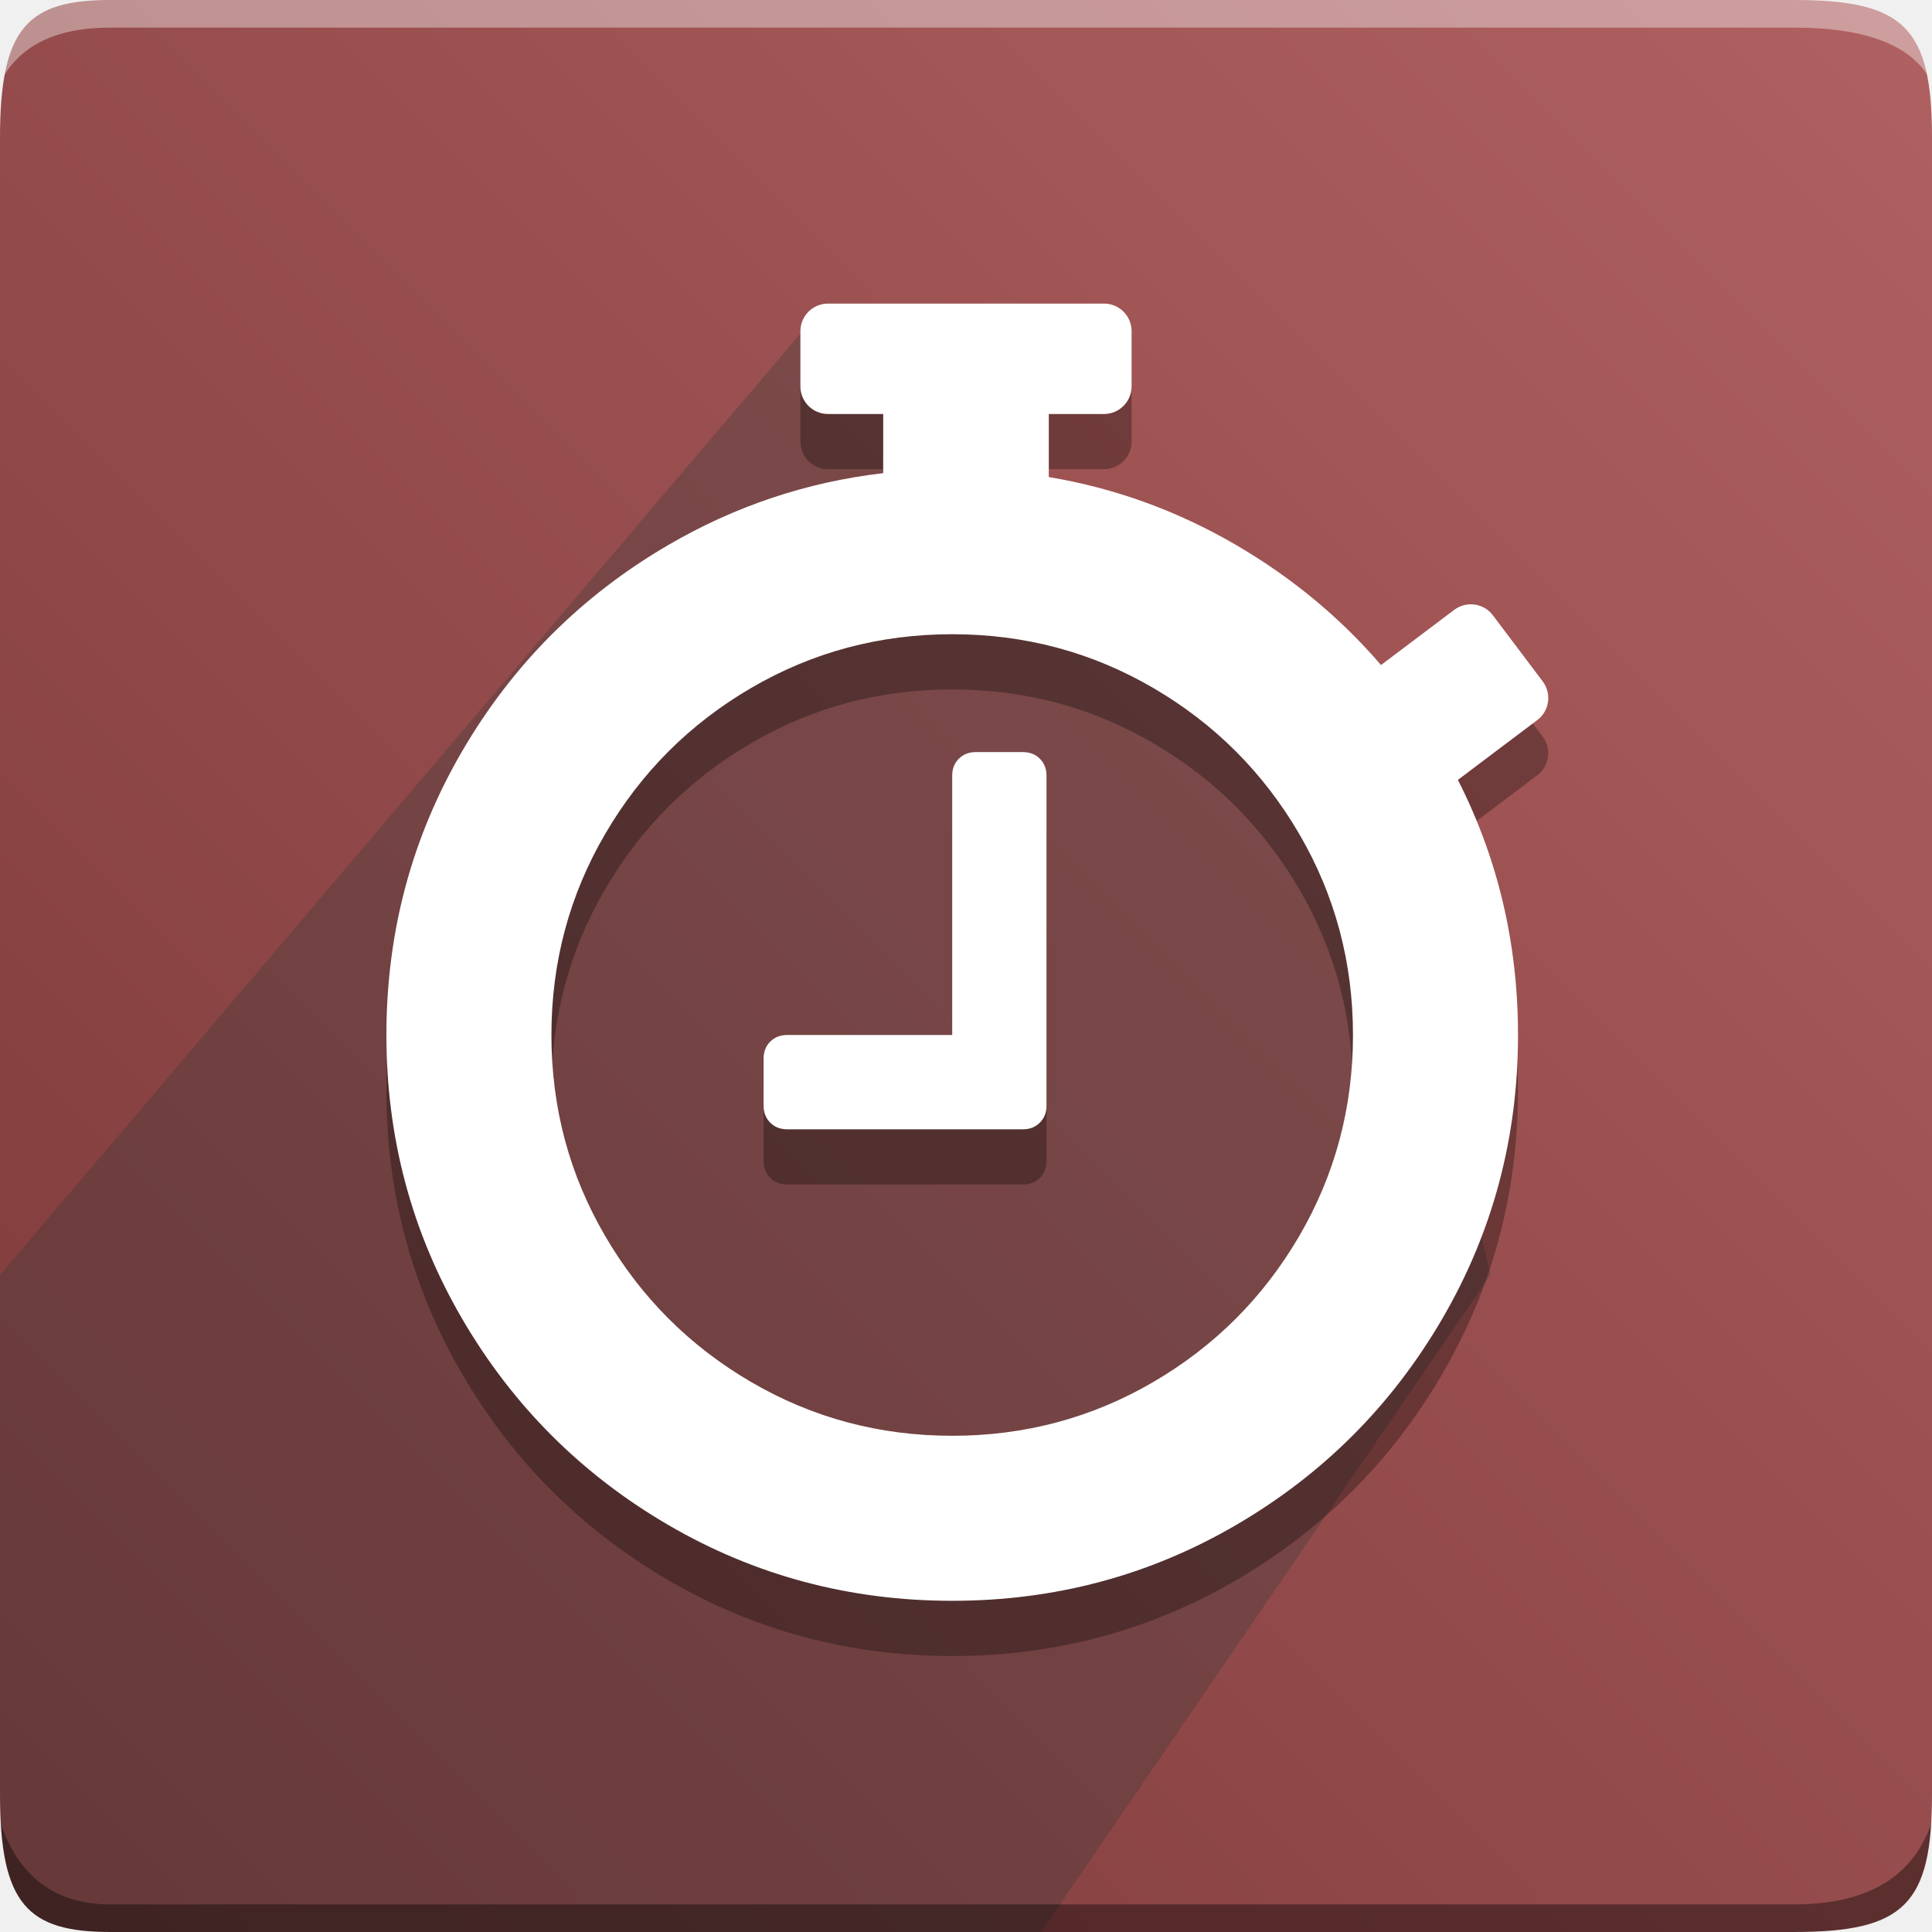
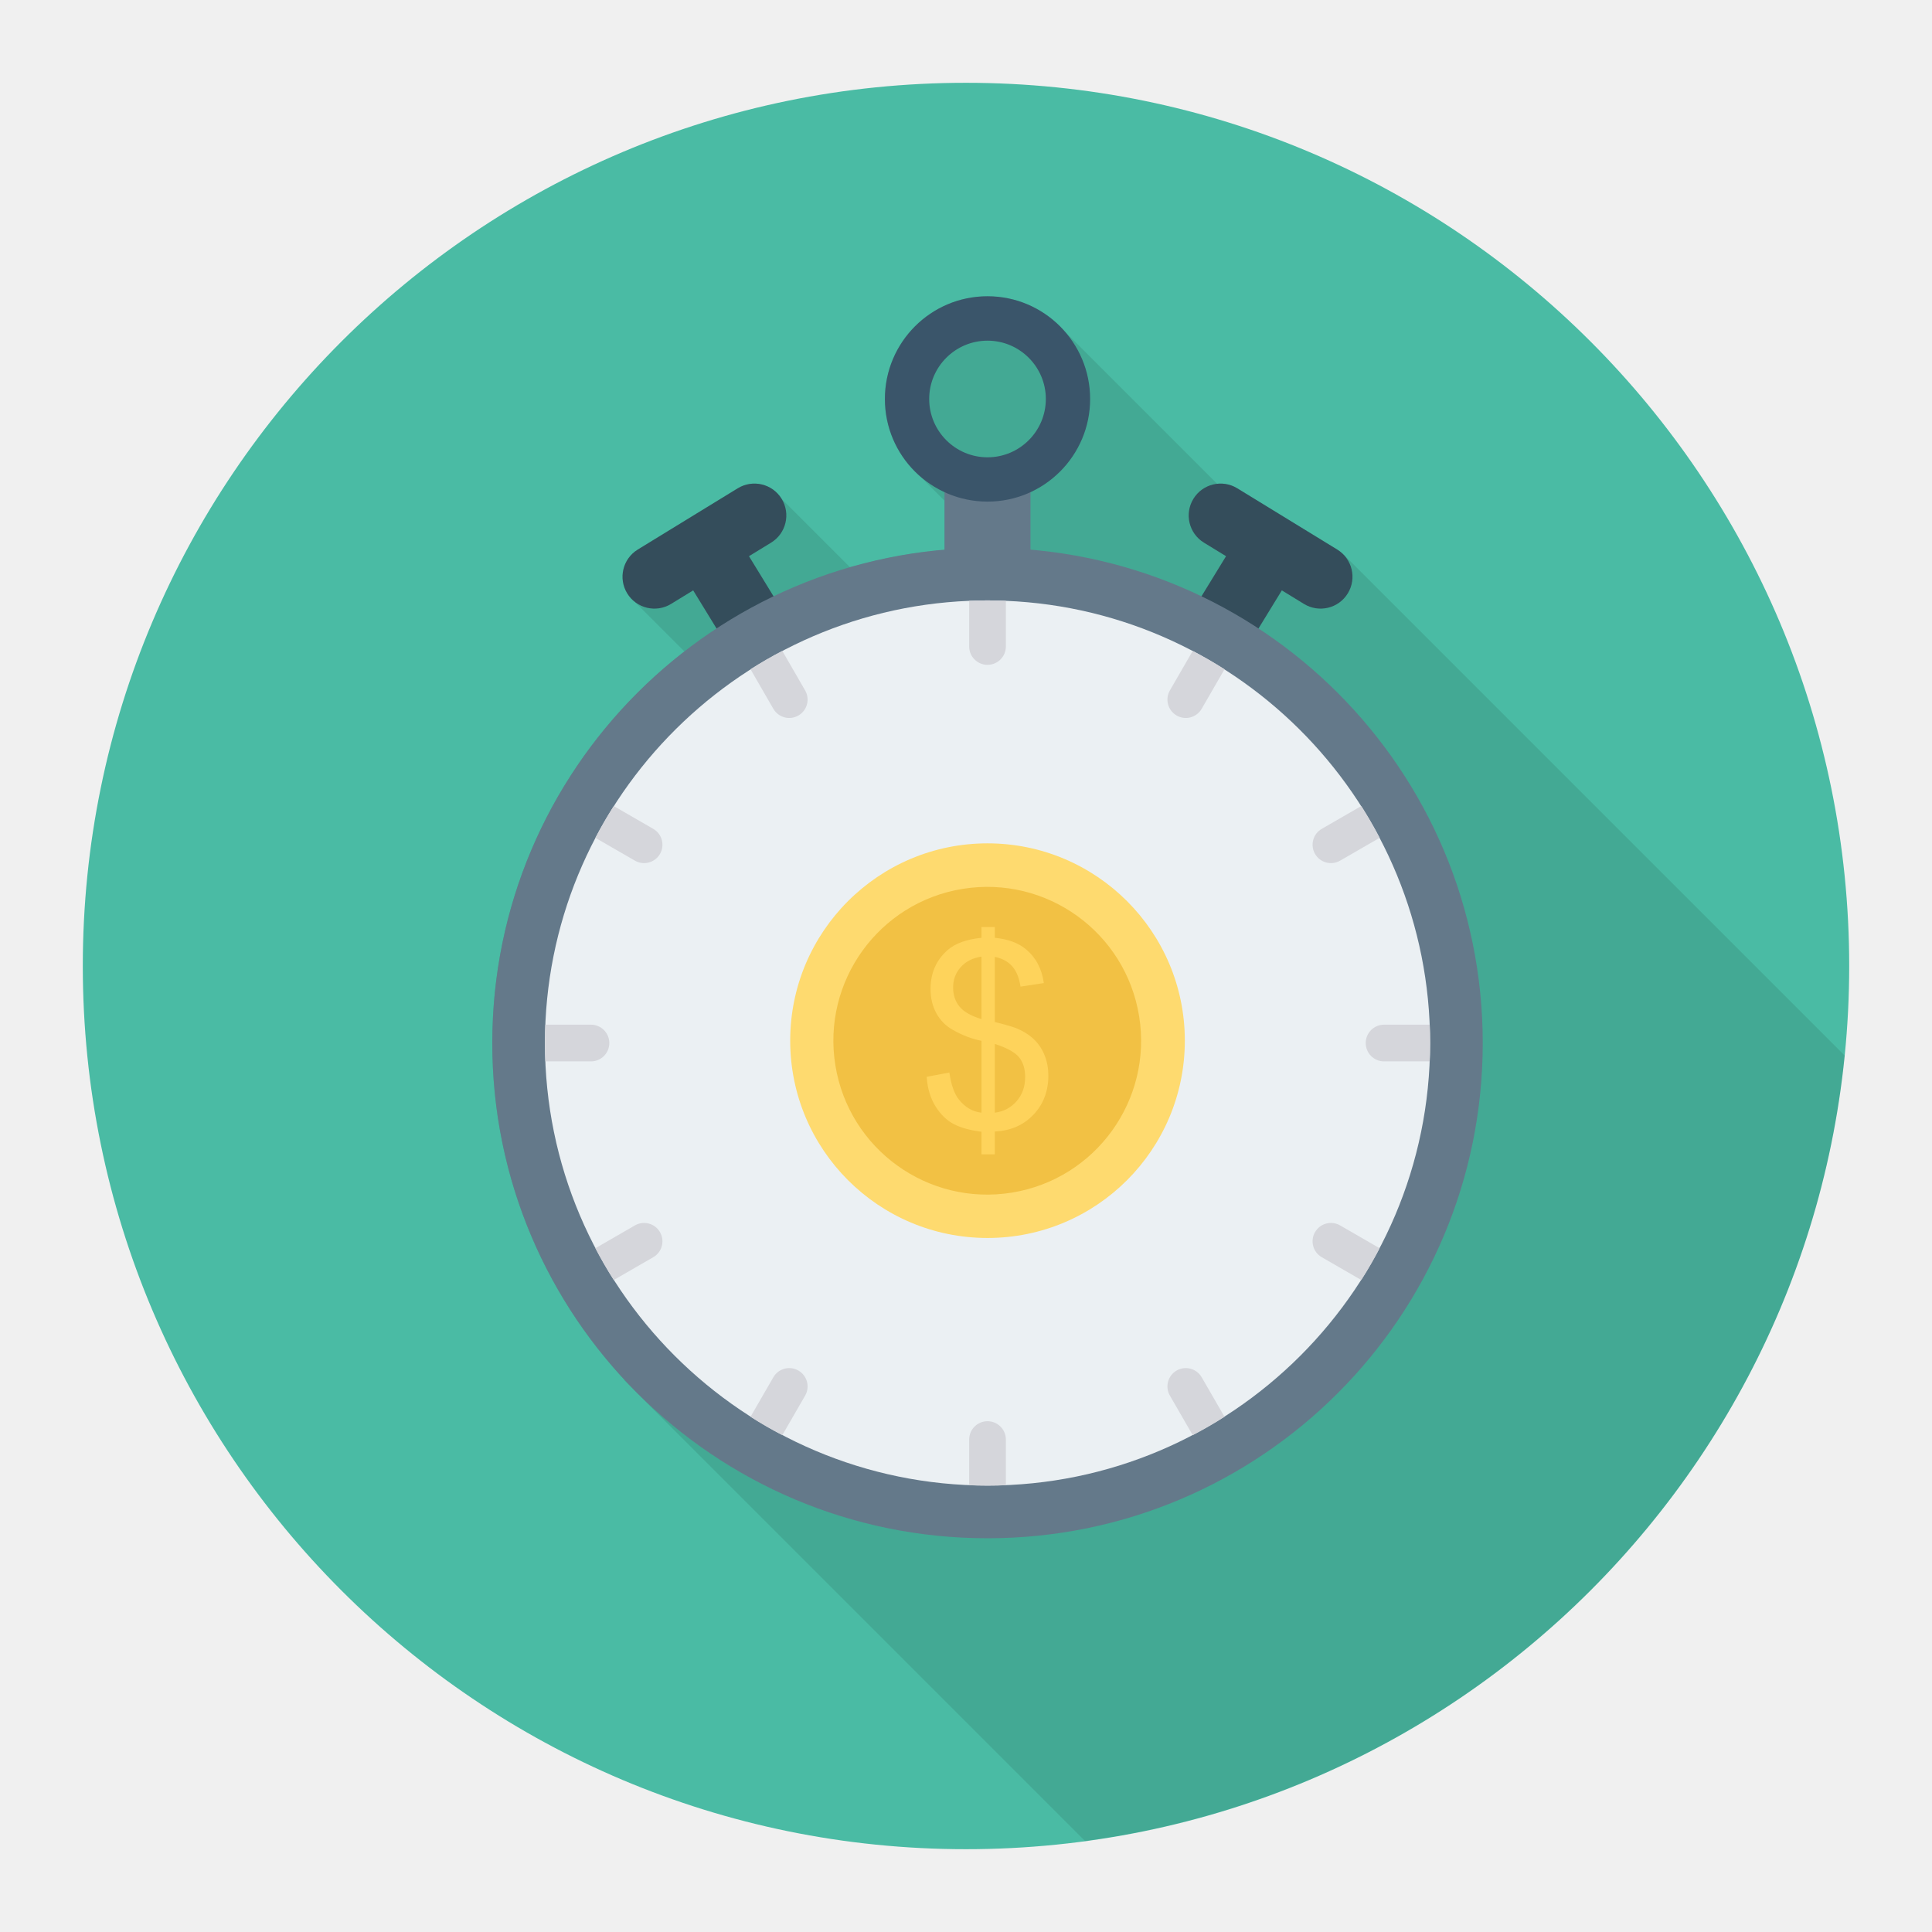
- <svg xmlns="http://www.w3.org/2000/svg" xmlns:xlink="http://www.w3.org/1999/xlink" width="70" height="70" viewBox="0 0 70 70">
-   <defs>
-     <path id="icon-a" d="M4,5.35309892e-14 C36.416,9.87060235e-15 58.084,-3.97961823e-14 65,5.07020818e-14 C69,6.733808e-14 70,1 70,5 C70,43.049 70,62.424 70,65 C70,69 69,70 65,70 C61,70 9,70 4,70 C1,70 7.10542736e-15,69 7.10542736e-15,65 C7.25721566e-15,62.468 3.83358709e-14,41.801 3.60818146e-14,5 C-1.13686838e-13,1 1,5.75716207e-14 4,5.35309892e-14 Z" />
-     <linearGradient id="icon-c" x1="100%" x2="0%" y1="0%" y2="100%">
-       <stop offset="0%" stop-color="#B06161" />
-       <stop offset="45.785%" stop-color="#984E4E" />
-       <stop offset="100%" stop-color="#7C3838" />
-     </linearGradient>
-   </defs>
-   <g fill="none" fill-rule="evenodd">
-     <mask id="icon-b" fill="#fff">
-       <use xlink:href="#icon-a" />
-     </mask>
-     <g mask="url(#icon-b)">
-       <rect width="70" height="70" fill="url(#icon-c)" />
-       <path fill="#FFF" fill-opacity=".383" d="M4,1.8 L65,1.8 C67.667,1.8 69.333,1.133 70,-0.2 C70,2.467 70,3.467 70,2.8 L1.10547097e-14,2.8 C-1.65952376e-14,3.467 -2.9161925e-14,2.467 -2.66453526e-14,-0.2 C0.667,1.133 2,1.8 4,1.8 Z" transform="matrix(1 0 0 -1 0 2.8)" />
-       <path fill="#393939" d="M4,59 C2,59 -7.10542736e-15,58.852 0,54.86 L0,35.193 L29.922,0 L35,0 L35,11.386 L49,13.456 L54,35.193 L37.721,59 L4,59 Z" opacity=".324" transform="translate(0 11)" />
-       <path fill="#000" fill-opacity=".383" d="M4,4 L65,4 C67.667,4 69.333,3 70,1 C70,3.667 70,5 70,5 L1.77635684e-15,5 C1.77635684e-15,5 1.77635684e-15,3.667 1.77635684e-15,1 C0.667,3 2,4 4,4 Z" transform="translate(0 65)" />
-       <path fill="#000" d="M37.917,30.104 L37.917,42.062 C37.917,42.312 37.837,42.516 37.676,42.676 C37.516,42.837 37.312,42.917 37.062,42.917 L28.521,42.917 C28.272,42.917 28.067,42.837 27.907,42.676 C27.747,42.516 27.667,42.312 27.667,42.062 L27.667,40.354 C27.667,40.105 27.747,39.9 27.907,39.74 C28.067,39.58 28.272,39.5 28.521,39.5 L34.5,39.5 L34.5,30.104 C34.5,29.855 34.58,29.65 34.74,29.49 C34.9,29.33 35.105,29.25 35.354,29.25 L37.062,29.25 C37.312,29.25 37.516,29.33 37.676,29.49 C37.837,29.65 37.917,29.855 37.917,30.104 Z M49.021,39.5 C49.021,36.866 48.371,34.437 47.072,32.213 C45.773,29.988 44.012,28.227 41.787,26.928 C39.563,25.629 37.134,24.979 34.5,24.979 C31.866,24.979 29.437,25.629 27.213,26.928 C24.988,28.227 23.227,29.988 21.928,32.213 C20.629,34.437 19.979,36.866 19.979,39.5 C19.979,42.134 20.629,44.563 21.928,46.787 C23.227,49.012 24.988,50.773 27.213,52.072 C29.437,53.371 31.866,54.021 34.5,54.021 C37.134,54.021 39.563,53.371 41.787,52.072 C44.012,50.773 45.773,49.012 47.072,46.787 C48.371,44.563 49.021,42.134 49.021,39.5 Z M50.037,26.095 L52.69,24.096 C53.131,23.764 53.758,23.852 54.09,24.293 L55.896,26.689 C56.228,27.13 56.14,27.757 55.699,28.089 L52.822,30.257 C54.274,33.109 55,36.19 55,39.5 C55,43.219 54.084,46.649 52.251,49.79 C50.418,52.931 47.931,55.418 44.79,57.251 C41.649,59.084 38.219,60 34.5,60 C30.781,60 27.351,59.084 24.21,57.251 C21.069,55.418 18.582,52.931 16.749,49.79 C14.916,46.649 14,43.219 14,39.5 C14,35.781 14.916,32.351 16.749,29.21 C18.582,26.069 21.069,23.582 24.21,21.749 C26.634,20.335 29.231,19.466 32,19.143 L32,17 L30,17 C29.448,17 29,16.552 29,16 L29,14 C29,13.448 29.448,13 30,13 L40,13 C40.552,13 41,13.448 41,14 L41,16 C41,16.552 40.552,17 40,17 L38,17 L38,19.285 C40.396,19.685 42.66,20.506 44.79,21.749 C46.809,22.928 48.558,24.376 50.037,26.095 Z" opacity=".3" />
-       <path fill="#FFF" d="M37.917,28.104 L37.917,40.062 C37.917,40.312 37.837,40.516 37.676,40.676 C37.516,40.837 37.312,40.917 37.062,40.917 L28.521,40.917 C28.272,40.917 28.067,40.837 27.907,40.676 C27.747,40.516 27.667,40.312 27.667,40.062 L27.667,38.354 C27.667,38.105 27.747,37.9 27.907,37.74 C28.067,37.58 28.272,37.5 28.521,37.5 L34.5,37.5 L34.5,28.104 C34.5,27.855 34.58,27.65 34.74,27.49 C34.9,27.33 35.105,27.25 35.354,27.25 L37.062,27.25 C37.312,27.25 37.516,27.33 37.676,27.49 C37.837,27.65 37.917,27.855 37.917,28.104 Z M49.021,37.5 C49.021,34.866 48.371,32.437 47.072,30.213 C45.773,27.988 44.012,26.227 41.787,24.928 C39.563,23.629 37.134,22.979 34.5,22.979 C31.866,22.979 29.437,23.629 27.213,24.928 C24.988,26.227 23.227,27.988 21.928,30.213 C20.629,32.437 19.979,34.866 19.979,37.5 C19.979,40.134 20.629,42.563 21.928,44.787 C23.227,47.012 24.988,48.773 27.213,50.072 C29.437,51.371 31.866,52.021 34.5,52.021 C37.134,52.021 39.563,51.371 41.787,50.072 C44.012,48.773 45.773,47.012 47.072,44.787 C48.371,42.563 49.021,40.134 49.021,37.5 Z M50.037,24.095 L52.69,22.096 C53.131,21.764 53.758,21.852 54.09,22.293 L55.896,24.689 C56.228,25.13 56.14,25.757 55.699,26.089 L52.822,28.257 C54.274,31.109 55,34.19 55,37.5 C55,41.219 54.084,44.649 52.251,47.79 C50.418,50.931 47.931,53.418 44.79,55.251 C41.649,57.084 38.219,58 34.5,58 C30.781,58 27.351,57.084 24.21,55.251 C21.069,53.418 18.582,50.931 16.749,47.79 C14.916,44.649 14,41.219 14,37.5 C14,33.781 14.916,30.351 16.749,27.21 C18.582,24.069 21.069,21.582 24.21,19.749 C26.634,18.335 29.231,17.466 32,17.143 L32,15 L30,15 C29.448,15 29,14.552 29,14 L29,12 C29,11.448 29.448,11 30,11 L40,11 C40.552,11 41,11.448 41,12 L41,14 C41,14.552 40.552,15 40,15 L38,15 L38,17.285 C40.396,17.685 42.66,18.506 44.79,19.749 C46.809,20.928 48.558,22.376 50.037,24.095 Z" />
-     </g>
+ <svg xmlns="http://www.w3.org/2000/svg" enable-background="new 0 0 140 140" height="512" viewBox="0 0 140 140" width="512">
+   <circle cx="70" cy="70" fill="#4abba4" r="64" />
+   <path d="m97.291 40.141c-.12-.13-.25-.23-.39-.32l-7.25-4.44c-.45-.27-.96-.38-1.45-.32l-11.06-11.06c-1.36-1.55-3.35-2.53-5.58-2.53-4.11 0-7.44 3.33-7.44 7.44 0 2.25 1 4.26 2.57 5.62l1.75 1.75v3.56c-2.35.2-4.64.63-6.84 1.27l-4.96-4.96c-.67-1.09-2.09-1.43-3.18-.77l-7.25 4.44c-1.08.67-1.43 2.09-.76 3.18.14.23.32.43.52.58l3.63 3.63c-8.47 6.57-13.93 16.83-13.93 28.37 0 9.42 3.63 18 9.57 24.4l-.02.02.96.96 32.444 32.444c29.151-3.929 52.081-27.467 55.048-56.912l-36.373-36.373z" opacity=".1" />
+   <path d="m68.445 35.043h6.227v6.055h-6.227z" fill="#64798a" />
+   <path d="m71.559 21.468c-4.107 0-7.436 3.337-7.436 7.444 0 4.107 3.329 7.436 7.436 7.436 4.107 0 7.436-3.329 7.436-7.436 0-4.107-3.329-7.444-7.436-7.444zm0 11.67c-2.33 0-4.226-1.895-4.226-4.226s1.895-4.226 4.226-4.226c2.33 0 4.226 1.895 4.226 4.226s-1.895 4.226-4.226 4.226z" fill="#3a556a" />
+   <path d="m53.463 35.383-7.248 4.441c-1.088.666-1.429 2.088-.763 3.176.666 1.088 2.088 1.429 3.176.763l1.603-.982 2.607 4.255 4.043-2.477-2.607-4.255 1.603-.982c1.088-.666 1.429-2.088.763-3.176-.666-1.088-2.088-1.429-3.176-.763z" fill="#344d5b" />
+   <path d="m89.655 35.383 7.248 4.441c1.088.666 1.429 2.088.763 3.176-.666 1.088-2.088 1.429-3.176.763l-1.603-.982-2.607 4.255-4.043-2.477 2.607-4.255-1.603-.982c-1.088-.666-1.429-2.088-.763-3.176.666-1.088 2.088-1.429 3.176-.763z" fill="#344d5b" />
+   <circle cx="71.559" cy="75.582" fill="#64798a" r="35.886" />
+   <path d="m103.629 75.578c0 17.69-14.39 32.07-32.07 32.07s-32.07-14.38-32.07-32.07c0-17.24 13.68-31.34 30.74-32.04.44-.02.89-.03 1.33-.03s.89.01 1.33.03c17.06.7 30.74 14.8 30.74 32.04z" fill="#ebf0f3" />
+   <g fill="#d5d6db">
+     <path d="m72.889 43.538v3.308c0 .735-.595 1.33-1.33 1.33h-0c-.735 0-1.33-.595-1.33-1.33v-3.308c.44-.02.89-.03 1.33-.03s.89.01 1.33.03z" />
+     <path d="m56.689 47.166 1.654 2.865c.367.636.149 1.45-.487 1.817v0c-.636.367-1.45.149-1.817-.487l-1.654-2.865c.371-.237.756-.471 1.137-.691s.776-.436 1.167-.639z" />
+     <path d="m44.473 58.408 2.865 1.654c.636.367.854 1.181.487 1.817h-0c-.367.636-1.181.854-1.817.487l-2.865-1.654c.203-.391.419-.786.639-1.167s.454-.766.691-1.137z" />
+     <path d="m39.515 74.252h3.308c.735 0 1.33.595 1.33 1.33v0c0 .735-.595 1.33-1.33 1.33h-3.308c-.02-.44-.03-.89-.03-1.33s.01-.89.03-1.33z" />
+     <path d="m43.143 90.452 2.865-1.654c.636-.367 1.45-.149 1.817.487h0c.367.636.149 1.45-.487 1.817l-2.865 1.654c-.237-.371-.471-.756-.691-1.137-.22-.381-.436-.776-.639-1.167z" />
+     <path d="m54.385 102.667 1.654-2.865c.367-.636 1.181-.854 1.817-.487.636.367.854 1.181.487 1.817l-1.654 2.865c-.391-.203-.786-.419-1.167-.639s-.766-.454-1.137-.691z" />
+     <path d="m70.229 107.625v-3.308c0-.735.595-1.33 1.33-1.33h0c.735 0 1.33.595 1.33 1.33v3.308c-.44.02-.89.03-1.33.03s-.89-.01-1.33-.03z" />
+     <path d="m86.429 103.997-1.654-2.865c-.367-.636-.149-1.45.487-1.817.636-.367 1.45-.149 1.817.487l1.654 2.865c-.371.237-.756.471-1.137.691-.381.22-.776.436-1.167.639z" />
+     <path d="m98.644 92.755-2.865-1.654c-.636-.367-.854-1.181-.487-1.817.367-.636 1.181-.854 1.817-.487l2.865 1.654c-.203.391-.419.786-.639 1.167-.22.381-.454.766-.691 1.137z" />
+     <path d="m103.603 76.912h-3.308c-.735 0-1.33-.595-1.33-1.33v-0c0-.735.595-1.33 1.33-1.33h3.308c.02.44.03.89.03 1.33s-.01.89-.03 1.33z" />
+     <path d="m99.975 60.712-2.865 1.654c-.636.367-1.45.149-1.817-.487-.367-.636-.149-1.45.487-1.817l2.865-1.654c.237.371.471.756.691 1.137s.436.776.639 1.167z" />
+     <path d="m88.733 48.496-1.654 2.865c-.367.636-1.181.854-1.817.487v-0c-.636-.367-.854-1.181-.487-1.817l1.654-2.865c.391.203.786.419 1.167.639.381.22.766.454 1.137.691z" />
  </g>
+   <circle cx="71.559" cy="75.41" fill="#feda6f" r="14.298" />
+   <ellipse cx="71.559" cy="75.41" fill="#f2c144" rx="11.15" ry="11.15" transform="matrix(.987 -.16 .16 .987 -11.155 12.436)" />
+   <path d="m71.122 83.647v-1.636c-.818-.103-1.483-.286-1.996-.55-.512-.264-.955-.689-1.327-1.277s-.589-1.306-.65-2.155l1.646-.309c.127.879.352 1.524.673 1.936.461.582 1.012.906 1.655.973v-5.209c-.673-.127-1.361-.388-2.064-.782-.521-.291-.923-.694-1.205-1.209-.282-.515-.423-1.1-.423-1.755 0-1.164.412-2.106 1.236-2.827.552-.485 1.37-.782 2.455-.891v-.782h.964v.782c.952.091 1.706.37 2.264.836.715.594 1.146 1.409 1.291 2.446l-1.691.255c-.097-.642-.299-1.135-.605-1.477-.306-.342-.726-.568-1.259-.677v4.718c.824.206 1.37.367 1.636.482.509.224.924.497 1.246.818.321.321.568.703.741 1.146s.259.921.259 1.436c0 1.133-.361 2.079-1.082 2.837-.721.758-1.655 1.164-2.8 1.218v1.655zm0-14.328c-.636.097-1.138.352-1.505.764-.367.412-.55.9-.55 1.464 0 .558.156 1.024.468 1.4.312.376.841.676 1.586.9zm.964 11.31c.636-.079 1.162-.355 1.577-.827s.623-1.058.623-1.755c0-.594-.147-1.071-.441-1.432-.294-.361-.88-.683-1.759-.968z" fill="#fed35b" />
</svg>
